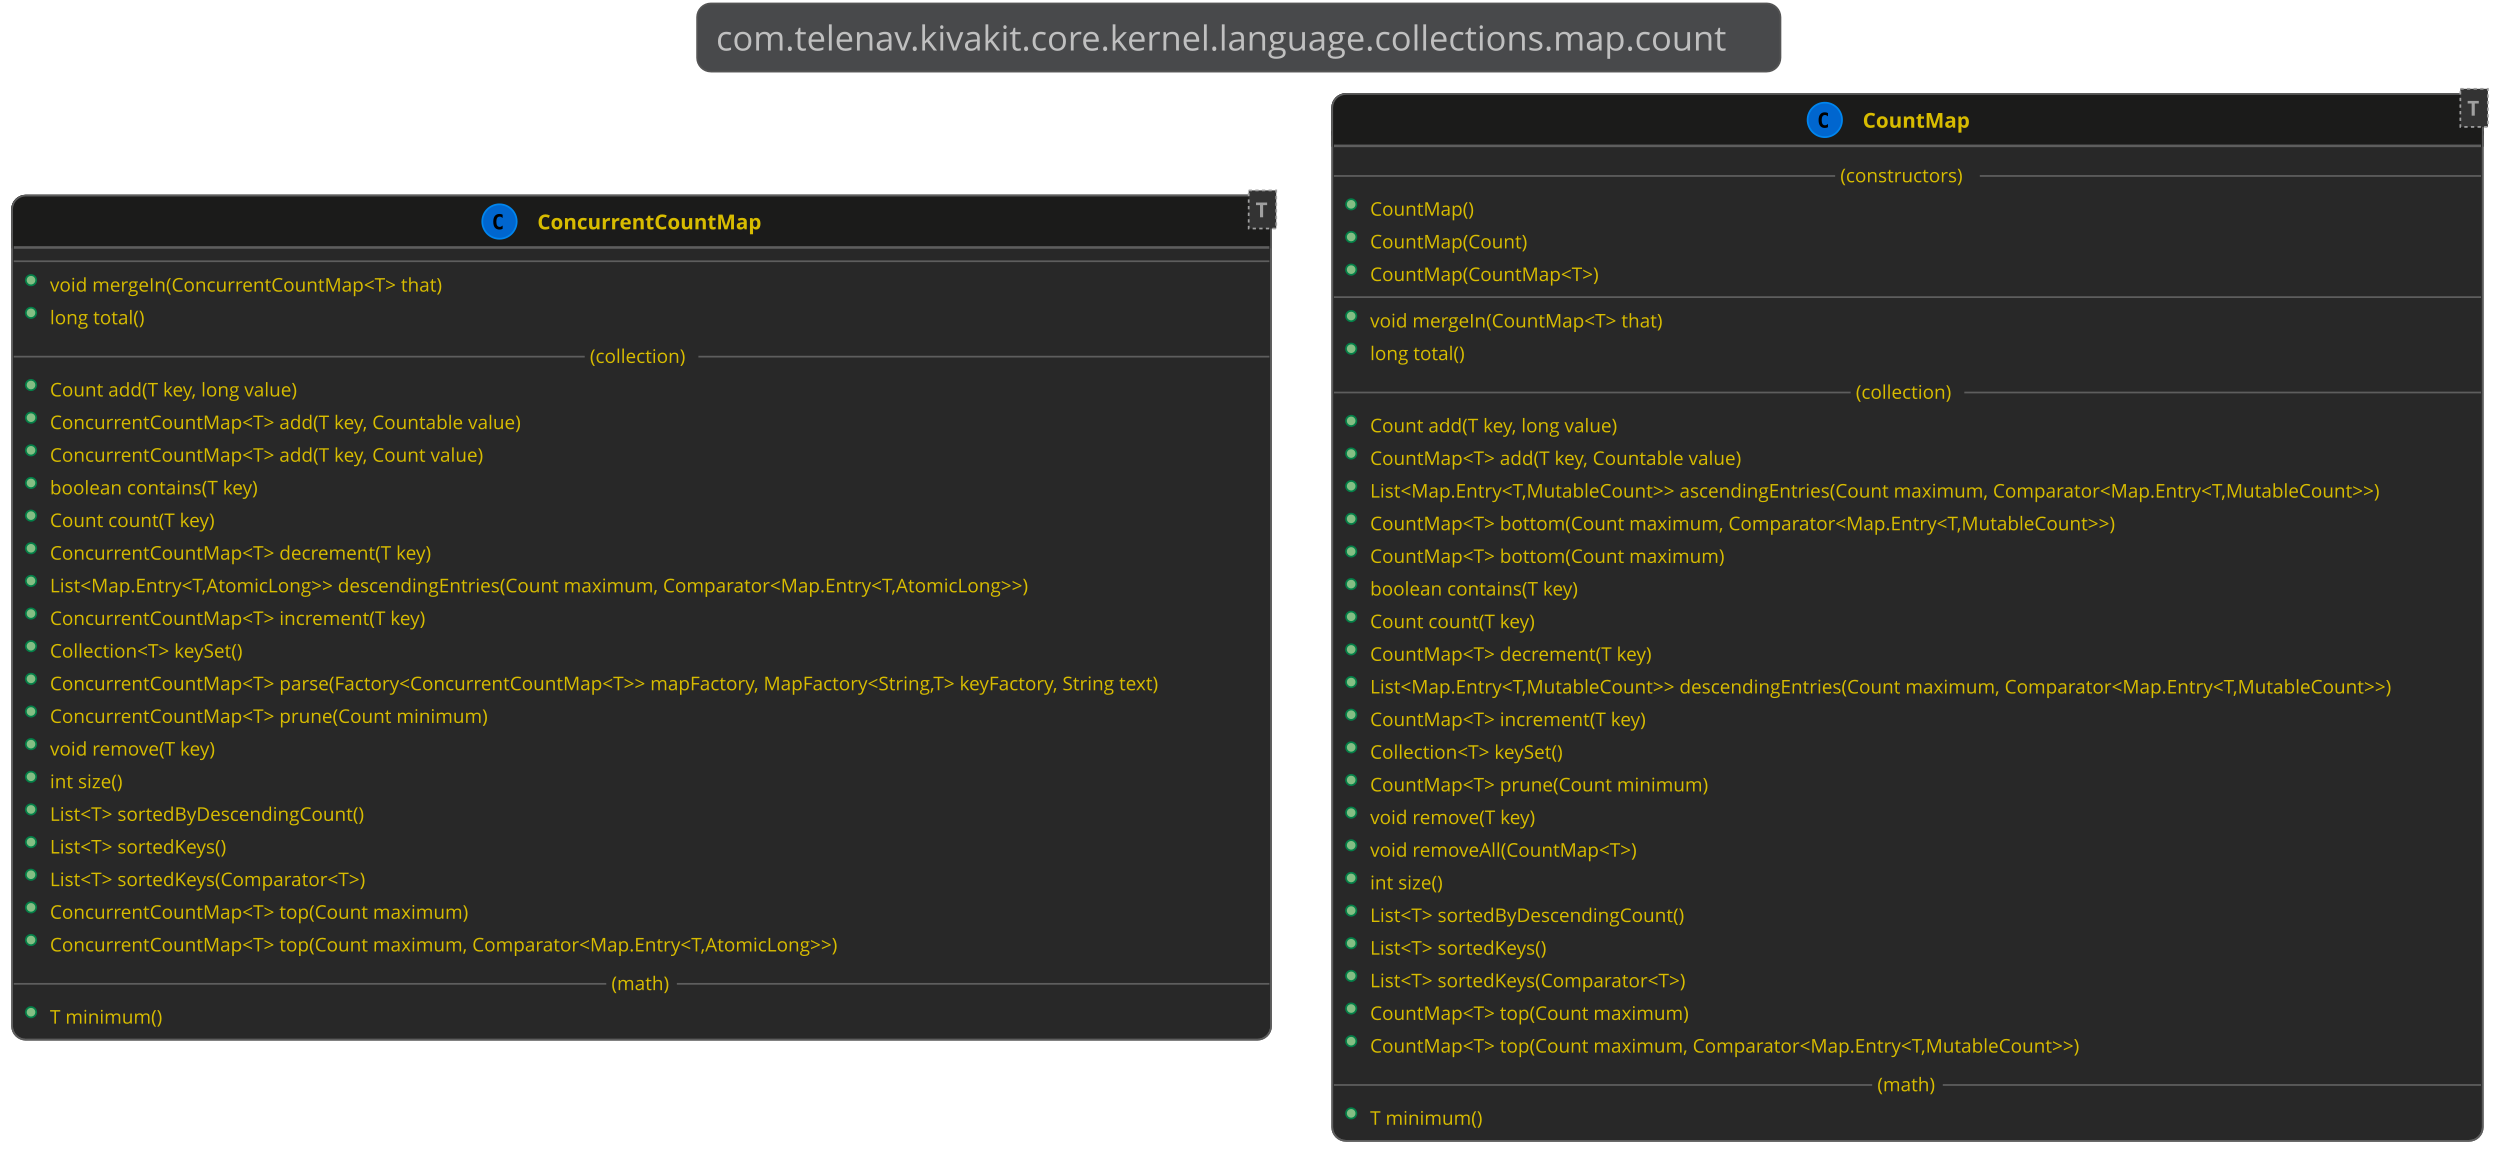
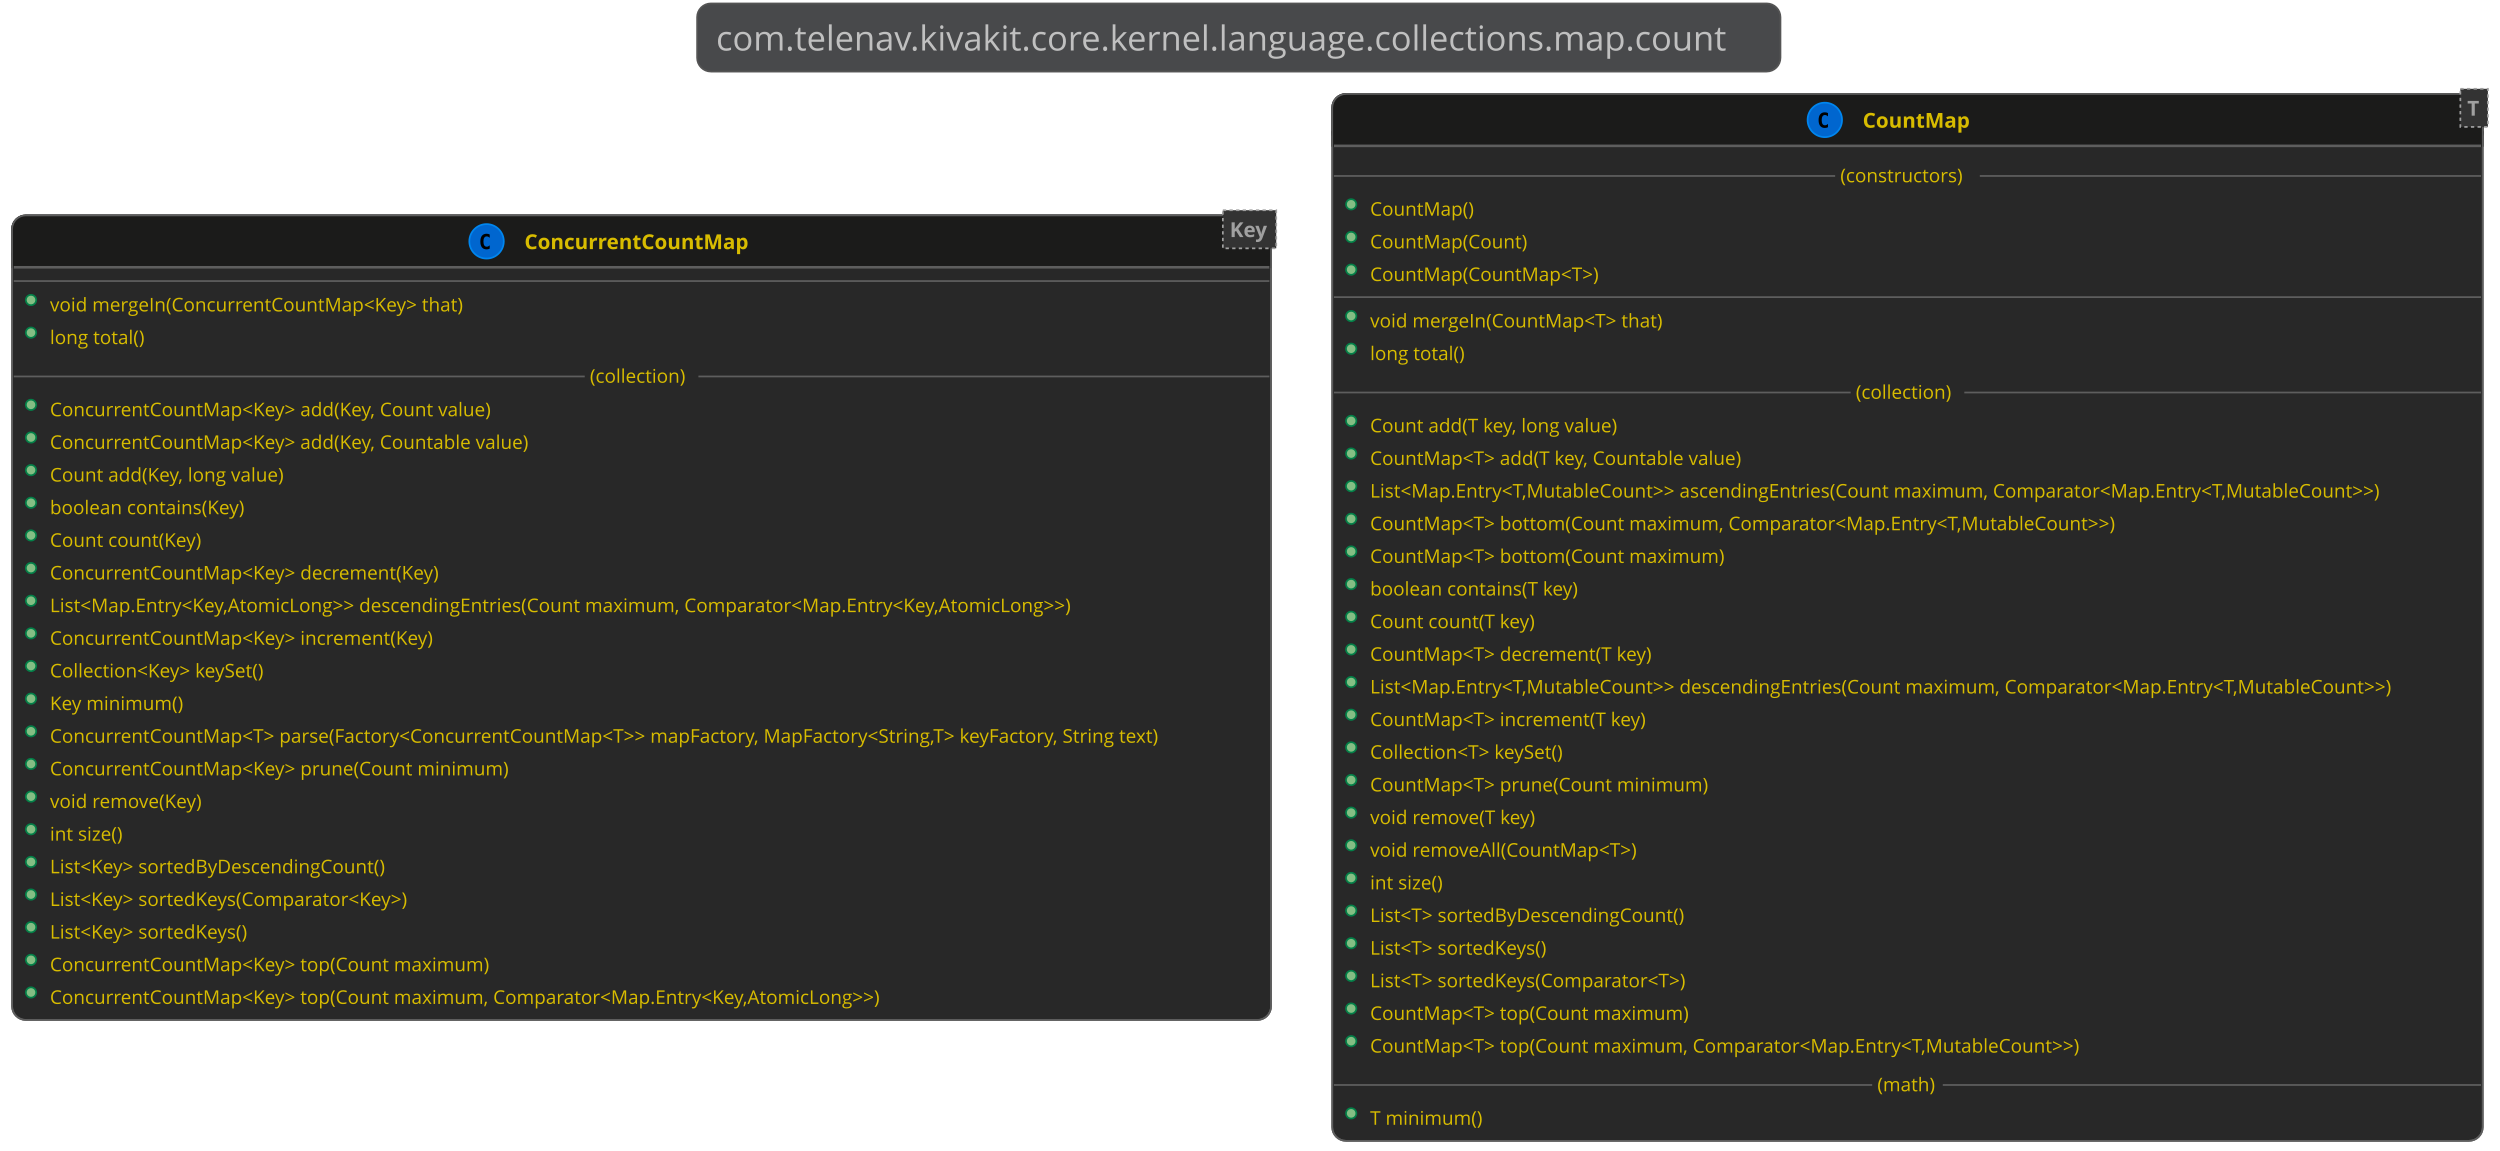
<svg xmlns="http://www.w3.org/2000/svg" contentScriptType="application/ecmascript" contentStyleType="text/css" height="696.875px" preserveAspectRatio="none" style="width:1512px;height:696px;background:#333333;" version="1.1" viewBox="0 0 1512 696" width="1512.5px" zoomAndPan="magnify">
  <defs />
  <g>
    <rect fill="#48494B" height="41.203" rx="8.333" ry="8.333" style="stroke:#545454;stroke-width:1.042;" width="655.208" x="421.615" y="2.083" />
    <text fill="#C0C0C0" font-family="Open Sans,Avenir,Nunito,Arial,Helvetica,SansSerif" font-size="20.833" lengthAdjust="spacing" textLength="632.292" x="433.073" y="30.558">com.telenav.kivakit.core.kernel.language.collections.map.count</text>
-     <rect codeLine="6" fill="#282828" height="510.52" id="ConcurrentCountMap" rx="8.333" ry="8.333" style="stroke:#5E5E5E;stroke-width:1.042;" width="761.458" x="7.292" y="118.286" />
-     <rect fill="#1B1B1A" height="31.388" rx="8.333" ry="8.333" style="stroke:#1B1B1A;stroke-width:1.042;" width="761.458" x="7.292" y="118.286" />
-     <rect fill="#1B1B1A" height="8.333" style="stroke:#1B1B1A;stroke-width:1.042;" width="761.458" x="7.292" y="141.341" />
-     <rect codeLine="6" fill="none" height="510.52" id="ConcurrentCountMap" rx="8.333" ry="8.333" style="stroke:#5E5E5E;stroke-width:1.042;" width="761.458" x="7.292" y="118.286" />
-     <ellipse cx="302.083" cy="133.98" fill="#0066CF" rx="10.417" ry="10.417" style="stroke:#0086EF;stroke-width:1.042;" />
-     <path d="M303.994,138.405 Q303.567,138.625 303.096,138.735 Q302.627,138.845 302.108,138.845 Q300.264,138.845 299.294,137.63 Q298.324,136.416 298.324,134.121 Q298.324,131.82 299.294,130.605 Q300.264,129.391 302.108,129.391 Q302.627,129.391 303.103,129.5 Q303.579,129.61 303.994,129.83 L303.994,131.832 Q303.53,131.405 303.094,131.206 Q302.657,131.008 302.193,131.008 Q301.204,131.008 300.701,131.792 Q300.197,132.577 300.197,134.121 Q300.197,135.659 300.701,136.443 Q301.204,137.227 302.193,137.227 Q302.657,137.227 303.094,137.029 Q303.53,136.831 303.994,136.403 Z " fill="#000000" />
-     <text fill="#D8BC00" font-family="Open Sans,Avenir,Nunito,Arial,Helvetica,SansSerif" font-size="12.5" font-weight="bold" lengthAdjust="spacing" textLength="138.542" x="325" y="138.704">ConcurrentCountMap</text>
-     <rect fill="#333333" height="23.055" style="stroke:#A0A0A0;stroke-width:1.042;stroke-dasharray:2.0,2.0;" width="16.667" x="755.208" y="115.161" />
-     <text fill="#A0A0A0" font-family="Open Sans,Avenir,Nunito,Arial,Helvetica,SansSerif" font-size="12.5" font-weight="bold" lengthAdjust="spacing" textLength="8.333" x="759.375" y="131.413">T</text>
-     <line style="stroke:#5E5E5E;stroke-width:1.562;" x1="8.333" x2="767.708" y1="149.674" y2="149.674" />
-     <line style="stroke:#5E5E5E;stroke-width:1.042;" x1="8.333" x2="767.708" y1="158.008" y2="158.008" />
-     <ellipse cx="18.75" cy="169.466" fill="#84BE84" rx="3.125" ry="3.125" style="stroke:#038048;stroke-width:1.042;" />
-     <text fill="#D8BC00" font-family="Open Sans,Avenir,Nunito,Arial,Helvetica,SansSerif" font-size="11.458" lengthAdjust="spacing" textLength="254.167" x="30.208" y="176.377">void mergeIn(ConcurrentCountMap&lt;T&gt; that)</text>
-     <ellipse cx="18.75" cy="189.211" fill="#84BE84" rx="3.125" ry="3.125" style="stroke:#038048;stroke-width:1.042;" />
-     <text fill="#D8BC00" font-family="Open Sans,Avenir,Nunito,Arial,Helvetica,SansSerif" font-size="11.458" lengthAdjust="spacing" textLength="61.458" x="30.208" y="196.122">long total()</text>
-     <ellipse cx="18.75" cy="232.867" fill="#84BE84" rx="3.125" ry="3.125" style="stroke:#038048;stroke-width:1.042;" />
-     <text fill="#D8BC00" font-family="Open Sans,Avenir,Nunito,Arial,Helvetica,SansSerif" font-size="11.458" lengthAdjust="spacing" textLength="159.375" x="30.208" y="239.779">Count add(T key, long value)</text>
-     <ellipse cx="18.75" cy="252.612" fill="#84BE84" rx="3.125" ry="3.125" style="stroke:#038048;stroke-width:1.042;" />
-     <text fill="#D8BC00" font-family="Open Sans,Avenir,Nunito,Arial,Helvetica,SansSerif" font-size="11.458" lengthAdjust="spacing" textLength="305.208" x="30.208" y="259.524">ConcurrentCountMap&lt;T&gt; add(T key, Countable value)</text>
-     <ellipse cx="18.75" cy="272.357" fill="#84BE84" rx="3.125" ry="3.125" style="stroke:#038048;stroke-width:1.042;" />
-     <text fill="#D8BC00" font-family="Open Sans,Avenir,Nunito,Arial,Helvetica,SansSerif" font-size="11.458" lengthAdjust="spacing" textLength="282.292" x="30.208" y="279.268">ConcurrentCountMap&lt;T&gt; add(T key, Count value)</text>
-     <ellipse cx="18.75" cy="292.102" fill="#84BE84" rx="3.125" ry="3.125" style="stroke:#038048;stroke-width:1.042;" />
-     <text fill="#D8BC00" font-family="Open Sans,Avenir,Nunito,Arial,Helvetica,SansSerif" font-size="11.458" lengthAdjust="spacing" textLength="133.333" x="30.208" y="299.013">boolean contains(T key)</text>
-     <ellipse cx="18.75" cy="311.847" fill="#84BE84" rx="3.125" ry="3.125" style="stroke:#038048;stroke-width:1.042;" />
-     <text fill="#D8BC00" font-family="Open Sans,Avenir,Nunito,Arial,Helvetica,SansSerif" font-size="11.458" lengthAdjust="spacing" textLength="107.292" x="30.208" y="318.758">Count count(T key)</text>
-     <ellipse cx="18.75" cy="331.592" fill="#84BE84" rx="3.125" ry="3.125" style="stroke:#038048;stroke-width:1.042;" />
-     <text fill="#D8BC00" font-family="Open Sans,Avenir,Nunito,Arial,Helvetica,SansSerif" font-size="11.458" lengthAdjust="spacing" textLength="247.917" x="30.208" y="338.503">ConcurrentCountMap&lt;T&gt; decrement(T key)</text>
-     <ellipse cx="18.75" cy="351.337" fill="#84BE84" rx="3.125" ry="3.125" style="stroke:#038048;stroke-width:1.042;" />
-     <text fill="#D8BC00" font-family="Open Sans,Avenir,Nunito,Arial,Helvetica,SansSerif" font-size="11.458" lengthAdjust="spacing" textLength="642.708" x="30.208" y="358.248">List&lt;Map.Entry&lt;T,AtomicLong&gt;&gt; descendingEntries(Count maximum, Comparator&lt;Map.Entry&lt;T,AtomicLong&gt;&gt;)</text>
-     <ellipse cx="18.75" cy="371.082" fill="#84BE84" rx="3.125" ry="3.125" style="stroke:#038048;stroke-width:1.042;" />
-     <text fill="#D8BC00" font-family="Open Sans,Avenir,Nunito,Arial,Helvetica,SansSerif" font-size="11.458" lengthAdjust="spacing" textLength="244.792" x="30.208" y="377.993">ConcurrentCountMap&lt;T&gt; increment(T key)</text>
-     <ellipse cx="18.75" cy="390.826" fill="#84BE84" rx="3.125" ry="3.125" style="stroke:#038048;stroke-width:1.042;" />
-     <text fill="#D8BC00" font-family="Open Sans,Avenir,Nunito,Arial,Helvetica,SansSerif" font-size="11.458" lengthAdjust="spacing" textLength="129.167" x="30.208" y="397.738">Collection&lt;T&gt; keySet()</text>
-     <ellipse cx="18.75" cy="410.571" fill="#84BE84" rx="3.125" ry="3.125" style="stroke:#038048;stroke-width:1.042;" />
-     <text fill="#D8BC00" font-family="Open Sans,Avenir,Nunito,Arial,Helvetica,SansSerif" font-size="11.458" lengthAdjust="spacing" textLength="729.167" x="30.208" y="417.483">ConcurrentCountMap&lt;T&gt; parse(Factory&lt;ConcurrentCountMap&lt;T&gt;&gt; mapFactory, MapFactory&lt;String,T&gt; keyFactory, String text)</text>
-     <ellipse cx="18.75" cy="430.316" fill="#84BE84" rx="3.125" ry="3.125" style="stroke:#038048;stroke-width:1.042;" />
-     <text fill="#D8BC00" font-family="Open Sans,Avenir,Nunito,Arial,Helvetica,SansSerif" font-size="11.458" lengthAdjust="spacing" textLength="282.292" x="30.208" y="437.227">ConcurrentCountMap&lt;T&gt; prune(Count minimum)</text>
-     <ellipse cx="18.75" cy="450.061" fill="#84BE84" rx="3.125" ry="3.125" style="stroke:#038048;stroke-width:1.042;" />
-     <text fill="#D8BC00" font-family="Open Sans,Avenir,Nunito,Arial,Helvetica,SansSerif" font-size="11.458" lengthAdjust="spacing" textLength="106.25" x="30.208" y="456.972">void remove(T key)</text>
-     <ellipse cx="18.75" cy="469.806" fill="#84BE84" rx="3.125" ry="3.125" style="stroke:#038048;stroke-width:1.042;" />
-     <text fill="#D8BC00" font-family="Open Sans,Avenir,Nunito,Arial,Helvetica,SansSerif" font-size="11.458" lengthAdjust="spacing" textLength="47.917" x="30.208" y="476.717">int size()</text>
-     <ellipse cx="18.75" cy="489.551" fill="#84BE84" rx="3.125" ry="3.125" style="stroke:#038048;stroke-width:1.042;" />
-     <text fill="#D8BC00" font-family="Open Sans,Avenir,Nunito,Arial,Helvetica,SansSerif" font-size="11.458" lengthAdjust="spacing" textLength="206.25" x="30.208" y="496.462">List&lt;T&gt; sortedByDescendingCount()</text>
-     <ellipse cx="18.75" cy="509.296" fill="#84BE84" rx="3.125" ry="3.125" style="stroke:#038048;stroke-width:1.042;" />
-     <text fill="#D8BC00" font-family="Open Sans,Avenir,Nunito,Arial,Helvetica,SansSerif" font-size="11.458" lengthAdjust="spacing" textLength="119.792" x="30.208" y="516.207">List&lt;T&gt; sortedKeys()</text>
-     <ellipse cx="18.75" cy="529.04" fill="#84BE84" rx="3.125" ry="3.125" style="stroke:#038048;stroke-width:1.042;" />
-     <text fill="#D8BC00" font-family="Open Sans,Avenir,Nunito,Arial,Helvetica,SansSerif" font-size="11.458" lengthAdjust="spacing" textLength="213.542" x="30.208" y="535.952">List&lt;T&gt; sortedKeys(Comparator&lt;T&gt;)</text>
-     <ellipse cx="18.75" cy="548.785" fill="#84BE84" rx="3.125" ry="3.125" style="stroke:#038048;stroke-width:1.042;" />
-     <text fill="#D8BC00" font-family="Open Sans,Avenir,Nunito,Arial,Helvetica,SansSerif" font-size="11.458" lengthAdjust="spacing" textLength="270.833" x="30.208" y="555.697">ConcurrentCountMap&lt;T&gt; top(Count maximum)</text>
-     <ellipse cx="18.75" cy="568.53" fill="#84BE84" rx="3.125" ry="3.125" style="stroke:#038048;stroke-width:1.042;" />
-     <text fill="#D8BC00" font-family="Open Sans,Avenir,Nunito,Arial,Helvetica,SansSerif" font-size="11.458" lengthAdjust="spacing" textLength="515.625" x="30.208" y="575.442">ConcurrentCountMap&lt;T&gt; top(Count maximum, Comparator&lt;Map.Entry&lt;T,AtomicLong&gt;&gt;)</text>
-     <line style="stroke:#5E5E5E;stroke-width:1.042;" x1="8.333" x2="353.646" y1="215.703" y2="215.703" />
-     <text fill="#D8BC00" font-family="Open Sans,Avenir,Nunito,Arial,Helvetica,SansSerif" font-size="11.458" lengthAdjust="spacing" textLength="62.5" x="356.771" y="219.513">(collection)</text>
-     <line style="stroke:#5E5E5E;stroke-width:1.042;" x1="422.396" x2="767.708" y1="215.703" y2="215.703" />
-     <ellipse cx="18.75" cy="612.187" fill="#84BE84" rx="3.125" ry="3.125" style="stroke:#038048;stroke-width:1.042;" />
-     <text fill="#D8BC00" font-family="Open Sans,Avenir,Nunito,Arial,Helvetica,SansSerif" font-size="11.458" lengthAdjust="spacing" textLength="70.833" x="30.208" y="619.098">T minimum()</text>
-     <line style="stroke:#5E5E5E;stroke-width:1.042;" x1="8.333" x2="366.667" y1="595.023" y2="595.023" />
-     <text fill="#D8BC00" font-family="Open Sans,Avenir,Nunito,Arial,Helvetica,SansSerif" font-size="11.458" lengthAdjust="spacing" textLength="36.458" x="369.792" y="598.832">(math)</text>
-     <line style="stroke:#5E5E5E;stroke-width:1.042;" x1="409.375" x2="767.708" y1="595.023" y2="595.023" />
-     <rect codeLine="34" fill="#282828" height="633.156" id="CountMap" rx="8.333" ry="8.333" style="stroke:#5E5E5E;stroke-width:1.042;" width="695.833" x="805.729" y="56.828" />
+     <rect codeLine="6" fill="#282828" height="486.609" id="ConcurrentCountMap" rx="8.333" ry="8.333" style="stroke:#5E5E5E;stroke-width:1.042;" width="761.458" x="7.292" y="130.265" />
+     <rect fill="#1B1B1A" height="31.388" rx="8.333" ry="8.333" style="stroke:#1B1B1A;stroke-width:1.042;" width="761.458" x="7.292" y="130.265" />
+     <rect fill="#1B1B1A" height="8.333" style="stroke:#1B1B1A;stroke-width:1.042;" width="761.458" x="7.292" y="153.32" />
+     <rect codeLine="6" fill="none" height="486.609" id="ConcurrentCountMap" rx="8.333" ry="8.333" style="stroke:#5E5E5E;stroke-width:1.042;" width="761.458" x="7.292" y="130.265" />
+     <ellipse cx="294.271" cy="145.959" fill="#0066CF" rx="10.417" ry="10.417" style="stroke:#0086EF;stroke-width:1.042;" />
+     <path d="M296.181,150.385 Q295.754,150.604 295.284,150.714 Q294.814,150.824 294.295,150.824 Q292.452,150.824 291.481,149.609 Q290.511,148.395 290.511,146.1 Q290.511,143.799 291.481,142.584 Q292.452,141.37 294.295,141.37 Q294.814,141.37 295.29,141.48 Q295.766,141.589 296.181,141.809 L296.181,143.811 Q295.717,143.384 295.281,143.185 Q294.845,142.987 294.381,142.987 Q293.392,142.987 292.888,143.771 Q292.385,144.556 292.385,146.1 Q292.385,147.638 292.888,148.422 Q293.392,149.207 294.381,149.207 Q294.845,149.207 295.281,149.008 Q295.717,148.81 296.181,148.383 Z " fill="#000000" />
+     <text fill="#D8BC00" font-family="Open Sans,Avenir,Nunito,Arial,Helvetica,SansSerif" font-size="12.5" font-weight="bold" lengthAdjust="spacing" textLength="138.542" x="317.188" y="150.684">ConcurrentCountMap</text>
+     <rect fill="#333333" height="23.055" style="stroke:#A0A0A0;stroke-width:1.042;stroke-dasharray:2.0,2.0;" width="32.292" x="739.583" y="127.14" />
+     <text fill="#A0A0A0" font-family="Open Sans,Avenir,Nunito,Arial,Helvetica,SansSerif" font-size="12.5" font-weight="bold" lengthAdjust="spacing" textLength="23.958" x="743.75" y="143.392">Key</text>
+     <line style="stroke:#5E5E5E;stroke-width:1.562;" x1="8.333" x2="767.708" y1="161.654" y2="161.654" />
+     <line style="stroke:#5E5E5E;stroke-width:1.042;" x1="8.333" x2="767.708" y1="169.987" y2="169.987" />
+     <ellipse cx="18.75" cy="181.445" fill="#84BE84" rx="3.125" ry="3.125" style="stroke:#038048;stroke-width:1.042;" />
+     <text fill="#D8BC00" font-family="Open Sans,Avenir,Nunito,Arial,Helvetica,SansSerif" font-size="11.458" lengthAdjust="spacing" textLength="266.667" x="30.208" y="188.357">void mergeIn(ConcurrentCountMap&lt;Key&gt; that)</text>
+     <ellipse cx="18.75" cy="201.19" fill="#84BE84" rx="3.125" ry="3.125" style="stroke:#038048;stroke-width:1.042;" />
+     <text fill="#D8BC00" font-family="Open Sans,Avenir,Nunito,Arial,Helvetica,SansSerif" font-size="11.458" lengthAdjust="spacing" textLength="61.458" x="30.208" y="208.101">long total()</text>
+     <ellipse cx="18.75" cy="244.847" fill="#84BE84" rx="3.125" ry="3.125" style="stroke:#038048;stroke-width:1.042;" />
+     <text fill="#D8BC00" font-family="Open Sans,Avenir,Nunito,Arial,Helvetica,SansSerif" font-size="11.458" lengthAdjust="spacing" textLength="285.417" x="30.208" y="251.758">ConcurrentCountMap&lt;Key&gt; add(Key, Count value)</text>
+     <ellipse cx="18.75" cy="264.591" fill="#84BE84" rx="3.125" ry="3.125" style="stroke:#038048;stroke-width:1.042;" />
+     <text fill="#D8BC00" font-family="Open Sans,Avenir,Nunito,Arial,Helvetica,SansSerif" font-size="11.458" lengthAdjust="spacing" textLength="308.333" x="30.208" y="271.503">ConcurrentCountMap&lt;Key&gt; add(Key, Countable value)</text>
+     <ellipse cx="18.75" cy="284.336" fill="#84BE84" rx="3.125" ry="3.125" style="stroke:#038048;stroke-width:1.042;" />
+     <text fill="#D8BC00" font-family="Open Sans,Avenir,Nunito,Arial,Helvetica,SansSerif" font-size="11.458" lengthAdjust="spacing" textLength="150" x="30.208" y="291.248">Count add(Key, long value)</text>
+     <ellipse cx="18.75" cy="304.081" fill="#84BE84" rx="3.125" ry="3.125" style="stroke:#038048;stroke-width:1.042;" />
+     <text fill="#D8BC00" font-family="Open Sans,Avenir,Nunito,Arial,Helvetica,SansSerif" font-size="11.458" lengthAdjust="spacing" textLength="123.958" x="30.208" y="310.992">boolean contains(Key)</text>
+     <ellipse cx="18.75" cy="323.826" fill="#84BE84" rx="3.125" ry="3.125" style="stroke:#038048;stroke-width:1.042;" />
+     <text fill="#D8BC00" font-family="Open Sans,Avenir,Nunito,Arial,Helvetica,SansSerif" font-size="11.458" lengthAdjust="spacing" textLength="97.917" x="30.208" y="330.737">Count count(Key)</text>
+     <ellipse cx="18.75" cy="343.571" fill="#84BE84" rx="3.125" ry="3.125" style="stroke:#038048;stroke-width:1.042;" />
+     <text fill="#D8BC00" font-family="Open Sans,Avenir,Nunito,Arial,Helvetica,SansSerif" font-size="11.458" lengthAdjust="spacing" textLength="251.042" x="30.208" y="350.482">ConcurrentCountMap&lt;Key&gt; decrement(Key)</text>
+     <ellipse cx="18.75" cy="363.316" fill="#84BE84" rx="3.125" ry="3.125" style="stroke:#038048;stroke-width:1.042;" />
+     <text fill="#D8BC00" font-family="Open Sans,Avenir,Nunito,Arial,Helvetica,SansSerif" font-size="11.458" lengthAdjust="spacing" textLength="667.708" x="30.208" y="370.227">List&lt;Map.Entry&lt;Key,AtomicLong&gt;&gt; descendingEntries(Count maximum, Comparator&lt;Map.Entry&lt;Key,AtomicLong&gt;&gt;)</text>
+     <ellipse cx="18.75" cy="383.061" fill="#84BE84" rx="3.125" ry="3.125" style="stroke:#038048;stroke-width:1.042;" />
+     <text fill="#D8BC00" font-family="Open Sans,Avenir,Nunito,Arial,Helvetica,SansSerif" font-size="11.458" lengthAdjust="spacing" textLength="247.917" x="30.208" y="389.972">ConcurrentCountMap&lt;Key&gt; increment(Key)</text>
+     <ellipse cx="18.75" cy="402.806" fill="#84BE84" rx="3.125" ry="3.125" style="stroke:#038048;stroke-width:1.042;" />
+     <text fill="#D8BC00" font-family="Open Sans,Avenir,Nunito,Arial,Helvetica,SansSerif" font-size="11.458" lengthAdjust="spacing" textLength="141.667" x="30.208" y="409.717">Collection&lt;Key&gt; keySet()</text>
+     <ellipse cx="18.75" cy="422.55" fill="#84BE84" rx="3.125" ry="3.125" style="stroke:#038048;stroke-width:1.042;" />
+     <text fill="#D8BC00" font-family="Open Sans,Avenir,Nunito,Arial,Helvetica,SansSerif" font-size="11.458" lengthAdjust="spacing" textLength="83.333" x="30.208" y="429.462">Key minimum()</text>
+     <ellipse cx="18.75" cy="442.295" fill="#84BE84" rx="3.125" ry="3.125" style="stroke:#038048;stroke-width:1.042;" />
+     <text fill="#D8BC00" font-family="Open Sans,Avenir,Nunito,Arial,Helvetica,SansSerif" font-size="11.458" lengthAdjust="spacing" textLength="729.167" x="30.208" y="449.207">ConcurrentCountMap&lt;T&gt; parse(Factory&lt;ConcurrentCountMap&lt;T&gt;&gt; mapFactory, MapFactory&lt;String,T&gt; keyFactory, String text)</text>
+     <ellipse cx="18.75" cy="462.04" fill="#84BE84" rx="3.125" ry="3.125" style="stroke:#038048;stroke-width:1.042;" />
+     <text fill="#D8BC00" font-family="Open Sans,Avenir,Nunito,Arial,Helvetica,SansSerif" font-size="11.458" lengthAdjust="spacing" textLength="294.792" x="30.208" y="468.951">ConcurrentCountMap&lt;Key&gt; prune(Count minimum)</text>
+     <ellipse cx="18.75" cy="481.785" fill="#84BE84" rx="3.125" ry="3.125" style="stroke:#038048;stroke-width:1.042;" />
+     <text fill="#D8BC00" font-family="Open Sans,Avenir,Nunito,Arial,Helvetica,SansSerif" font-size="11.458" lengthAdjust="spacing" textLength="96.875" x="30.208" y="488.696">void remove(Key)</text>
+     <ellipse cx="18.75" cy="501.53" fill="#84BE84" rx="3.125" ry="3.125" style="stroke:#038048;stroke-width:1.042;" />
+     <text fill="#D8BC00" font-family="Open Sans,Avenir,Nunito,Arial,Helvetica,SansSerif" font-size="11.458" lengthAdjust="spacing" textLength="47.917" x="30.208" y="508.441">int size()</text>
+     <ellipse cx="18.75" cy="521.275" fill="#84BE84" rx="3.125" ry="3.125" style="stroke:#038048;stroke-width:1.042;" />
+     <text fill="#D8BC00" font-family="Open Sans,Avenir,Nunito,Arial,Helvetica,SansSerif" font-size="11.458" lengthAdjust="spacing" textLength="218.75" x="30.208" y="528.186">List&lt;Key&gt; sortedByDescendingCount()</text>
+     <ellipse cx="18.75" cy="541.02" fill="#84BE84" rx="3.125" ry="3.125" style="stroke:#038048;stroke-width:1.042;" />
+     <text fill="#D8BC00" font-family="Open Sans,Avenir,Nunito,Arial,Helvetica,SansSerif" font-size="11.458" lengthAdjust="spacing" textLength="238.542" x="30.208" y="547.931">List&lt;Key&gt; sortedKeys(Comparator&lt;Key&gt;)</text>
+     <ellipse cx="18.75" cy="560.765" fill="#84BE84" rx="3.125" ry="3.125" style="stroke:#038048;stroke-width:1.042;" />
+     <text fill="#D8BC00" font-family="Open Sans,Avenir,Nunito,Arial,Helvetica,SansSerif" font-size="11.458" lengthAdjust="spacing" textLength="132.292" x="30.208" y="567.676">List&lt;Key&gt; sortedKeys()</text>
+     <ellipse cx="18.75" cy="580.509" fill="#84BE84" rx="3.125" ry="3.125" style="stroke:#038048;stroke-width:1.042;" />
+     <text fill="#D8BC00" font-family="Open Sans,Avenir,Nunito,Arial,Helvetica,SansSerif" font-size="11.458" lengthAdjust="spacing" textLength="283.333" x="30.208" y="587.421">ConcurrentCountMap&lt;Key&gt; top(Count maximum)</text>
+     <ellipse cx="18.75" cy="600.254" fill="#84BE84" rx="3.125" ry="3.125" style="stroke:#038048;stroke-width:1.042;" />
+     <text fill="#D8BC00" font-family="Open Sans,Avenir,Nunito,Arial,Helvetica,SansSerif" font-size="11.458" lengthAdjust="spacing" textLength="540.625" x="30.208" y="607.165">ConcurrentCountMap&lt;Key&gt; top(Count maximum, Comparator&lt;Map.Entry&lt;Key,AtomicLong&gt;&gt;)</text>
+     <line style="stroke:#5E5E5E;stroke-width:1.042;" x1="8.333" x2="353.646" y1="227.683" y2="227.683" />
+     <text fill="#D8BC00" font-family="Open Sans,Avenir,Nunito,Arial,Helvetica,SansSerif" font-size="11.458" lengthAdjust="spacing" textLength="62.5" x="356.771" y="231.492">(collection)</text>
+     <line style="stroke:#5E5E5E;stroke-width:1.042;" x1="422.396" x2="767.708" y1="227.683" y2="227.683" />
+     <rect codeLine="33" fill="#282828" height="633.156" id="CountMap" rx="8.333" ry="8.333" style="stroke:#5E5E5E;stroke-width:1.042;" width="695.833" x="805.729" y="56.828" />
    <rect fill="#1B1B1A" height="31.388" rx="8.333" ry="8.333" style="stroke:#1B1B1A;stroke-width:1.042;" width="695.833" x="805.729" y="56.828" />
    <rect fill="#1B1B1A" height="8.333" style="stroke:#1B1B1A;stroke-width:1.042;" width="695.833" x="805.729" y="79.883" />
-     <rect codeLine="34" fill="none" height="633.156" id="CountMap" rx="8.333" ry="8.333" style="stroke:#5E5E5E;stroke-width:1.042;" width="695.833" x="805.729" y="56.828" />
+     <rect codeLine="33" fill="none" height="633.156" id="CountMap" rx="8.333" ry="8.333" style="stroke:#5E5E5E;stroke-width:1.042;" width="695.833" x="805.729" y="56.828" />
    <ellipse cx="1103.646" cy="72.522" fill="#0066CF" rx="10.417" ry="10.417" style="stroke:#0086EF;stroke-width:1.042;" />
    <path d="M1105.556,76.947 Q1105.129,77.167 1104.659,77.277 Q1104.189,77.386 1103.67,77.386 Q1101.827,77.386 1100.857,76.172 Q1099.886,74.957 1099.886,72.662 Q1099.886,70.361 1100.857,69.147 Q1101.827,67.932 1103.67,67.932 Q1104.189,67.932 1104.665,68.042 Q1105.141,68.152 1105.556,68.372 L1105.556,70.374 Q1105.092,69.946 1104.656,69.748 Q1104.22,69.55 1103.756,69.55 Q1102.767,69.55 1102.263,70.334 Q1101.76,71.118 1101.76,72.662 Q1101.76,74.2 1102.263,74.985 Q1102.767,75.769 1103.756,75.769 Q1104.22,75.769 1104.656,75.571 Q1105.092,75.372 1105.556,74.945 Z " fill="#000000" />
    <text fill="#D8BC00" font-family="Open Sans,Avenir,Nunito,Arial,Helvetica,SansSerif" font-size="12.5" font-weight="bold" lengthAdjust="spacing" textLength="66.667" x="1126.562" y="77.246">CountMap</text>
    <rect fill="#333333" height="23.055" style="stroke:#A0A0A0;stroke-width:1.042;stroke-dasharray:2.0,2.0;" width="16.667" x="1488.021" y="53.703" />
    <text fill="#A0A0A0" font-family="Open Sans,Avenir,Nunito,Arial,Helvetica,SansSerif" font-size="12.5" font-weight="bold" lengthAdjust="spacing" textLength="8.333" x="1492.188" y="69.954">T</text>
    <line style="stroke:#5E5E5E;stroke-width:1.562;" x1="806.771" x2="1500.521" y1="88.216" y2="88.216" />
    <ellipse cx="817.188" cy="123.586" fill="#84BE84" rx="3.125" ry="3.125" style="stroke:#038048;stroke-width:1.042;" />
    <text fill="#D8BC00" font-family="Open Sans,Avenir,Nunito,Arial,Helvetica,SansSerif" font-size="11.458" lengthAdjust="spacing" textLength="65.625" x="828.646" y="130.497">CountMap()</text>
    <ellipse cx="817.188" cy="143.331" fill="#84BE84" rx="3.125" ry="3.125" style="stroke:#038048;stroke-width:1.042;" />
    <text fill="#D8BC00" font-family="Open Sans,Avenir,Nunito,Arial,Helvetica,SansSerif" font-size="11.458" lengthAdjust="spacing" textLength="100" x="828.646" y="150.242">CountMap(Count)</text>
    <ellipse cx="817.188" cy="163.076" fill="#84BE84" rx="3.125" ry="3.125" style="stroke:#038048;stroke-width:1.042;" />
    <text fill="#D8BC00" font-family="Open Sans,Avenir,Nunito,Arial,Helvetica,SansSerif" font-size="11.458" lengthAdjust="spacing" textLength="148.958" x="828.646" y="169.987">CountMap(CountMap&lt;T&gt;)</text>
    <line style="stroke:#5E5E5E;stroke-width:1.042;" x1="806.771" x2="1109.896" y1="106.422" y2="106.422" />
    <text fill="#D8BC00" font-family="Open Sans,Avenir,Nunito,Arial,Helvetica,SansSerif" font-size="11.458" lengthAdjust="spacing" textLength="81.25" x="1113.021" y="110.231">(constructors)</text>
    <line style="stroke:#5E5E5E;stroke-width:1.042;" x1="1197.396" x2="1500.521" y1="106.422" y2="106.422" />
    <line style="stroke:#5E5E5E;stroke-width:1.042;" x1="806.771" x2="1500.521" y1="179.696" y2="179.696" />
    <ellipse cx="817.188" cy="191.154" fill="#84BE84" rx="3.125" ry="3.125" style="stroke:#038048;stroke-width:1.042;" />
    <text fill="#D8BC00" font-family="Open Sans,Avenir,Nunito,Arial,Helvetica,SansSerif" font-size="11.458" lengthAdjust="spacing" textLength="189.583" x="828.646" y="198.065">void mergeIn(CountMap&lt;T&gt; that)</text>
    <ellipse cx="817.188" cy="210.899" fill="#84BE84" rx="3.125" ry="3.125" style="stroke:#038048;stroke-width:1.042;" />
    <text fill="#D8BC00" font-family="Open Sans,Avenir,Nunito,Arial,Helvetica,SansSerif" font-size="11.458" lengthAdjust="spacing" textLength="61.458" x="828.646" y="217.81">long total()</text>
    <ellipse cx="817.188" cy="254.555" fill="#84BE84" rx="3.125" ry="3.125" style="stroke:#038048;stroke-width:1.042;" />
    <text fill="#D8BC00" font-family="Open Sans,Avenir,Nunito,Arial,Helvetica,SansSerif" font-size="11.458" lengthAdjust="spacing" textLength="159.375" x="828.646" y="261.466">Count add(T key, long value)</text>
    <ellipse cx="817.188" cy="274.3" fill="#84BE84" rx="3.125" ry="3.125" style="stroke:#038048;stroke-width:1.042;" />
    <text fill="#D8BC00" font-family="Open Sans,Avenir,Nunito,Arial,Helvetica,SansSerif" font-size="11.458" lengthAdjust="spacing" textLength="240.625" x="828.646" y="281.211">CountMap&lt;T&gt; add(T key, Countable value)</text>
    <ellipse cx="817.188" cy="294.045" fill="#84BE84" rx="3.125" ry="3.125" style="stroke:#038048;stroke-width:1.042;" />
    <text fill="#D8BC00" font-family="Open Sans,Avenir,Nunito,Arial,Helvetica,SansSerif" font-size="11.458" lengthAdjust="spacing" textLength="656.25" x="828.646" y="300.956">List&lt;Map.Entry&lt;T,MutableCount&gt;&gt; ascendingEntries(Count maximum, Comparator&lt;Map.Entry&lt;T,MutableCount&gt;&gt;)</text>
    <ellipse cx="817.188" cy="313.79" fill="#84BE84" rx="3.125" ry="3.125" style="stroke:#038048;stroke-width:1.042;" />
    <text fill="#D8BC00" font-family="Open Sans,Avenir,Nunito,Arial,Helvetica,SansSerif" font-size="11.458" lengthAdjust="spacing" textLength="483.333" x="828.646" y="320.701">CountMap&lt;T&gt; bottom(Count maximum, Comparator&lt;Map.Entry&lt;T,MutableCount&gt;&gt;)</text>
    <ellipse cx="817.188" cy="333.535" fill="#84BE84" rx="3.125" ry="3.125" style="stroke:#038048;stroke-width:1.042;" />
    <text fill="#D8BC00" font-family="Open Sans,Avenir,Nunito,Arial,Helvetica,SansSerif" font-size="11.458" lengthAdjust="spacing" textLength="228.125" x="828.646" y="340.446">CountMap&lt;T&gt; bottom(Count maximum)</text>
    <ellipse cx="817.188" cy="353.28" fill="#84BE84" rx="3.125" ry="3.125" style="stroke:#038048;stroke-width:1.042;" />
    <text fill="#D8BC00" font-family="Open Sans,Avenir,Nunito,Arial,Helvetica,SansSerif" font-size="11.458" lengthAdjust="spacing" textLength="133.333" x="828.646" y="360.191">boolean contains(T key)</text>
    <ellipse cx="817.188" cy="373.024" fill="#84BE84" rx="3.125" ry="3.125" style="stroke:#038048;stroke-width:1.042;" />
    <text fill="#D8BC00" font-family="Open Sans,Avenir,Nunito,Arial,Helvetica,SansSerif" font-size="11.458" lengthAdjust="spacing" textLength="107.292" x="828.646" y="379.936">Count count(T key)</text>
    <ellipse cx="817.188" cy="392.769" fill="#84BE84" rx="3.125" ry="3.125" style="stroke:#038048;stroke-width:1.042;" />
    <text fill="#D8BC00" font-family="Open Sans,Avenir,Nunito,Arial,Helvetica,SansSerif" font-size="11.458" lengthAdjust="spacing" textLength="183.333" x="828.646" y="399.681">CountMap&lt;T&gt; decrement(T key)</text>
    <ellipse cx="817.188" cy="412.514" fill="#84BE84" rx="3.125" ry="3.125" style="stroke:#038048;stroke-width:1.042;" />
    <text fill="#D8BC00" font-family="Open Sans,Avenir,Nunito,Arial,Helvetica,SansSerif" font-size="11.458" lengthAdjust="spacing" textLength="663.542" x="828.646" y="419.425">List&lt;Map.Entry&lt;T,MutableCount&gt;&gt; descendingEntries(Count maximum, Comparator&lt;Map.Entry&lt;T,MutableCount&gt;&gt;)</text>
    <ellipse cx="817.188" cy="432.259" fill="#84BE84" rx="3.125" ry="3.125" style="stroke:#038048;stroke-width:1.042;" />
    <text fill="#D8BC00" font-family="Open Sans,Avenir,Nunito,Arial,Helvetica,SansSerif" font-size="11.458" lengthAdjust="spacing" textLength="180.208" x="828.646" y="439.17">CountMap&lt;T&gt; increment(T key)</text>
    <ellipse cx="817.188" cy="452.004" fill="#84BE84" rx="3.125" ry="3.125" style="stroke:#038048;stroke-width:1.042;" />
    <text fill="#D8BC00" font-family="Open Sans,Avenir,Nunito,Arial,Helvetica,SansSerif" font-size="11.458" lengthAdjust="spacing" textLength="129.167" x="828.646" y="458.915">Collection&lt;T&gt; keySet()</text>
    <ellipse cx="817.188" cy="471.749" fill="#84BE84" rx="3.125" ry="3.125" style="stroke:#038048;stroke-width:1.042;" />
    <text fill="#D8BC00" font-family="Open Sans,Avenir,Nunito,Arial,Helvetica,SansSerif" font-size="11.458" lengthAdjust="spacing" textLength="217.708" x="828.646" y="478.66">CountMap&lt;T&gt; prune(Count minimum)</text>
    <ellipse cx="817.188" cy="491.494" fill="#84BE84" rx="3.125" ry="3.125" style="stroke:#038048;stroke-width:1.042;" />
    <text fill="#D8BC00" font-family="Open Sans,Avenir,Nunito,Arial,Helvetica,SansSerif" font-size="11.458" lengthAdjust="spacing" textLength="106.25" x="828.646" y="498.405">void remove(T key)</text>
    <ellipse cx="817.188" cy="511.239" fill="#84BE84" rx="3.125" ry="3.125" style="stroke:#038048;stroke-width:1.042;" />
    <text fill="#D8BC00" font-family="Open Sans,Avenir,Nunito,Arial,Helvetica,SansSerif" font-size="11.458" lengthAdjust="spacing" textLength="175" x="828.646" y="518.15">void removeAll(CountMap&lt;T&gt;)</text>
    <ellipse cx="817.188" cy="530.984" fill="#84BE84" rx="3.125" ry="3.125" style="stroke:#038048;stroke-width:1.042;" />
    <text fill="#D8BC00" font-family="Open Sans,Avenir,Nunito,Arial,Helvetica,SansSerif" font-size="11.458" lengthAdjust="spacing" textLength="47.917" x="828.646" y="537.895">int size()</text>
    <ellipse cx="817.188" cy="550.728" fill="#84BE84" rx="3.125" ry="3.125" style="stroke:#038048;stroke-width:1.042;" />
    <text fill="#D8BC00" font-family="Open Sans,Avenir,Nunito,Arial,Helvetica,SansSerif" font-size="11.458" lengthAdjust="spacing" textLength="206.25" x="828.646" y="557.64">List&lt;T&gt; sortedByDescendingCount()</text>
    <ellipse cx="817.188" cy="570.473" fill="#84BE84" rx="3.125" ry="3.125" style="stroke:#038048;stroke-width:1.042;" />
    <text fill="#D8BC00" font-family="Open Sans,Avenir,Nunito,Arial,Helvetica,SansSerif" font-size="11.458" lengthAdjust="spacing" textLength="119.792" x="828.646" y="577.384">List&lt;T&gt; sortedKeys()</text>
    <ellipse cx="817.188" cy="590.218" fill="#84BE84" rx="3.125" ry="3.125" style="stroke:#038048;stroke-width:1.042;" />
    <text fill="#D8BC00" font-family="Open Sans,Avenir,Nunito,Arial,Helvetica,SansSerif" font-size="11.458" lengthAdjust="spacing" textLength="213.542" x="828.646" y="597.129">List&lt;T&gt; sortedKeys(Comparator&lt;T&gt;)</text>
    <ellipse cx="817.188" cy="609.963" fill="#84BE84" rx="3.125" ry="3.125" style="stroke:#038048;stroke-width:1.042;" />
    <text fill="#D8BC00" font-family="Open Sans,Avenir,Nunito,Arial,Helvetica,SansSerif" font-size="11.458" lengthAdjust="spacing" textLength="206.25" x="828.646" y="616.874">CountMap&lt;T&gt; top(Count maximum)</text>
    <ellipse cx="817.188" cy="629.708" fill="#84BE84" rx="3.125" ry="3.125" style="stroke:#038048;stroke-width:1.042;" />
    <text fill="#D8BC00" font-family="Open Sans,Avenir,Nunito,Arial,Helvetica,SansSerif" font-size="11.458" lengthAdjust="spacing" textLength="461.458" x="828.646" y="636.619">CountMap&lt;T&gt; top(Count maximum, Comparator&lt;Map.Entry&lt;T,MutableCount&gt;&gt;)</text>
    <line style="stroke:#5E5E5E;stroke-width:1.042;" x1="806.771" x2="1119.271" y1="237.391" y2="237.391" />
    <text fill="#D8BC00" font-family="Open Sans,Avenir,Nunito,Arial,Helvetica,SansSerif" font-size="11.458" lengthAdjust="spacing" textLength="62.5" x="1122.396" y="241.201">(collection)</text>
    <line style="stroke:#5E5E5E;stroke-width:1.042;" x1="1188.021" x2="1500.521" y1="237.391" y2="237.391" />
    <ellipse cx="817.188" cy="673.364" fill="#84BE84" rx="3.125" ry="3.125" style="stroke:#038048;stroke-width:1.042;" />
    <text fill="#D8BC00" font-family="Open Sans,Avenir,Nunito,Arial,Helvetica,SansSerif" font-size="11.458" lengthAdjust="spacing" textLength="70.833" x="828.646" y="680.275">T minimum()</text>
    <line style="stroke:#5E5E5E;stroke-width:1.042;" x1="806.771" x2="1132.292" y1="656.2" y2="656.2" />
    <text fill="#D8BC00" font-family="Open Sans,Avenir,Nunito,Arial,Helvetica,SansSerif" font-size="11.458" lengthAdjust="spacing" textLength="36.458" x="1135.417" y="660.01">(math)</text>
    <line style="stroke:#5E5E5E;stroke-width:1.042;" x1="1175" x2="1500.521" y1="656.2" y2="656.2" />
  </g>
</svg>
